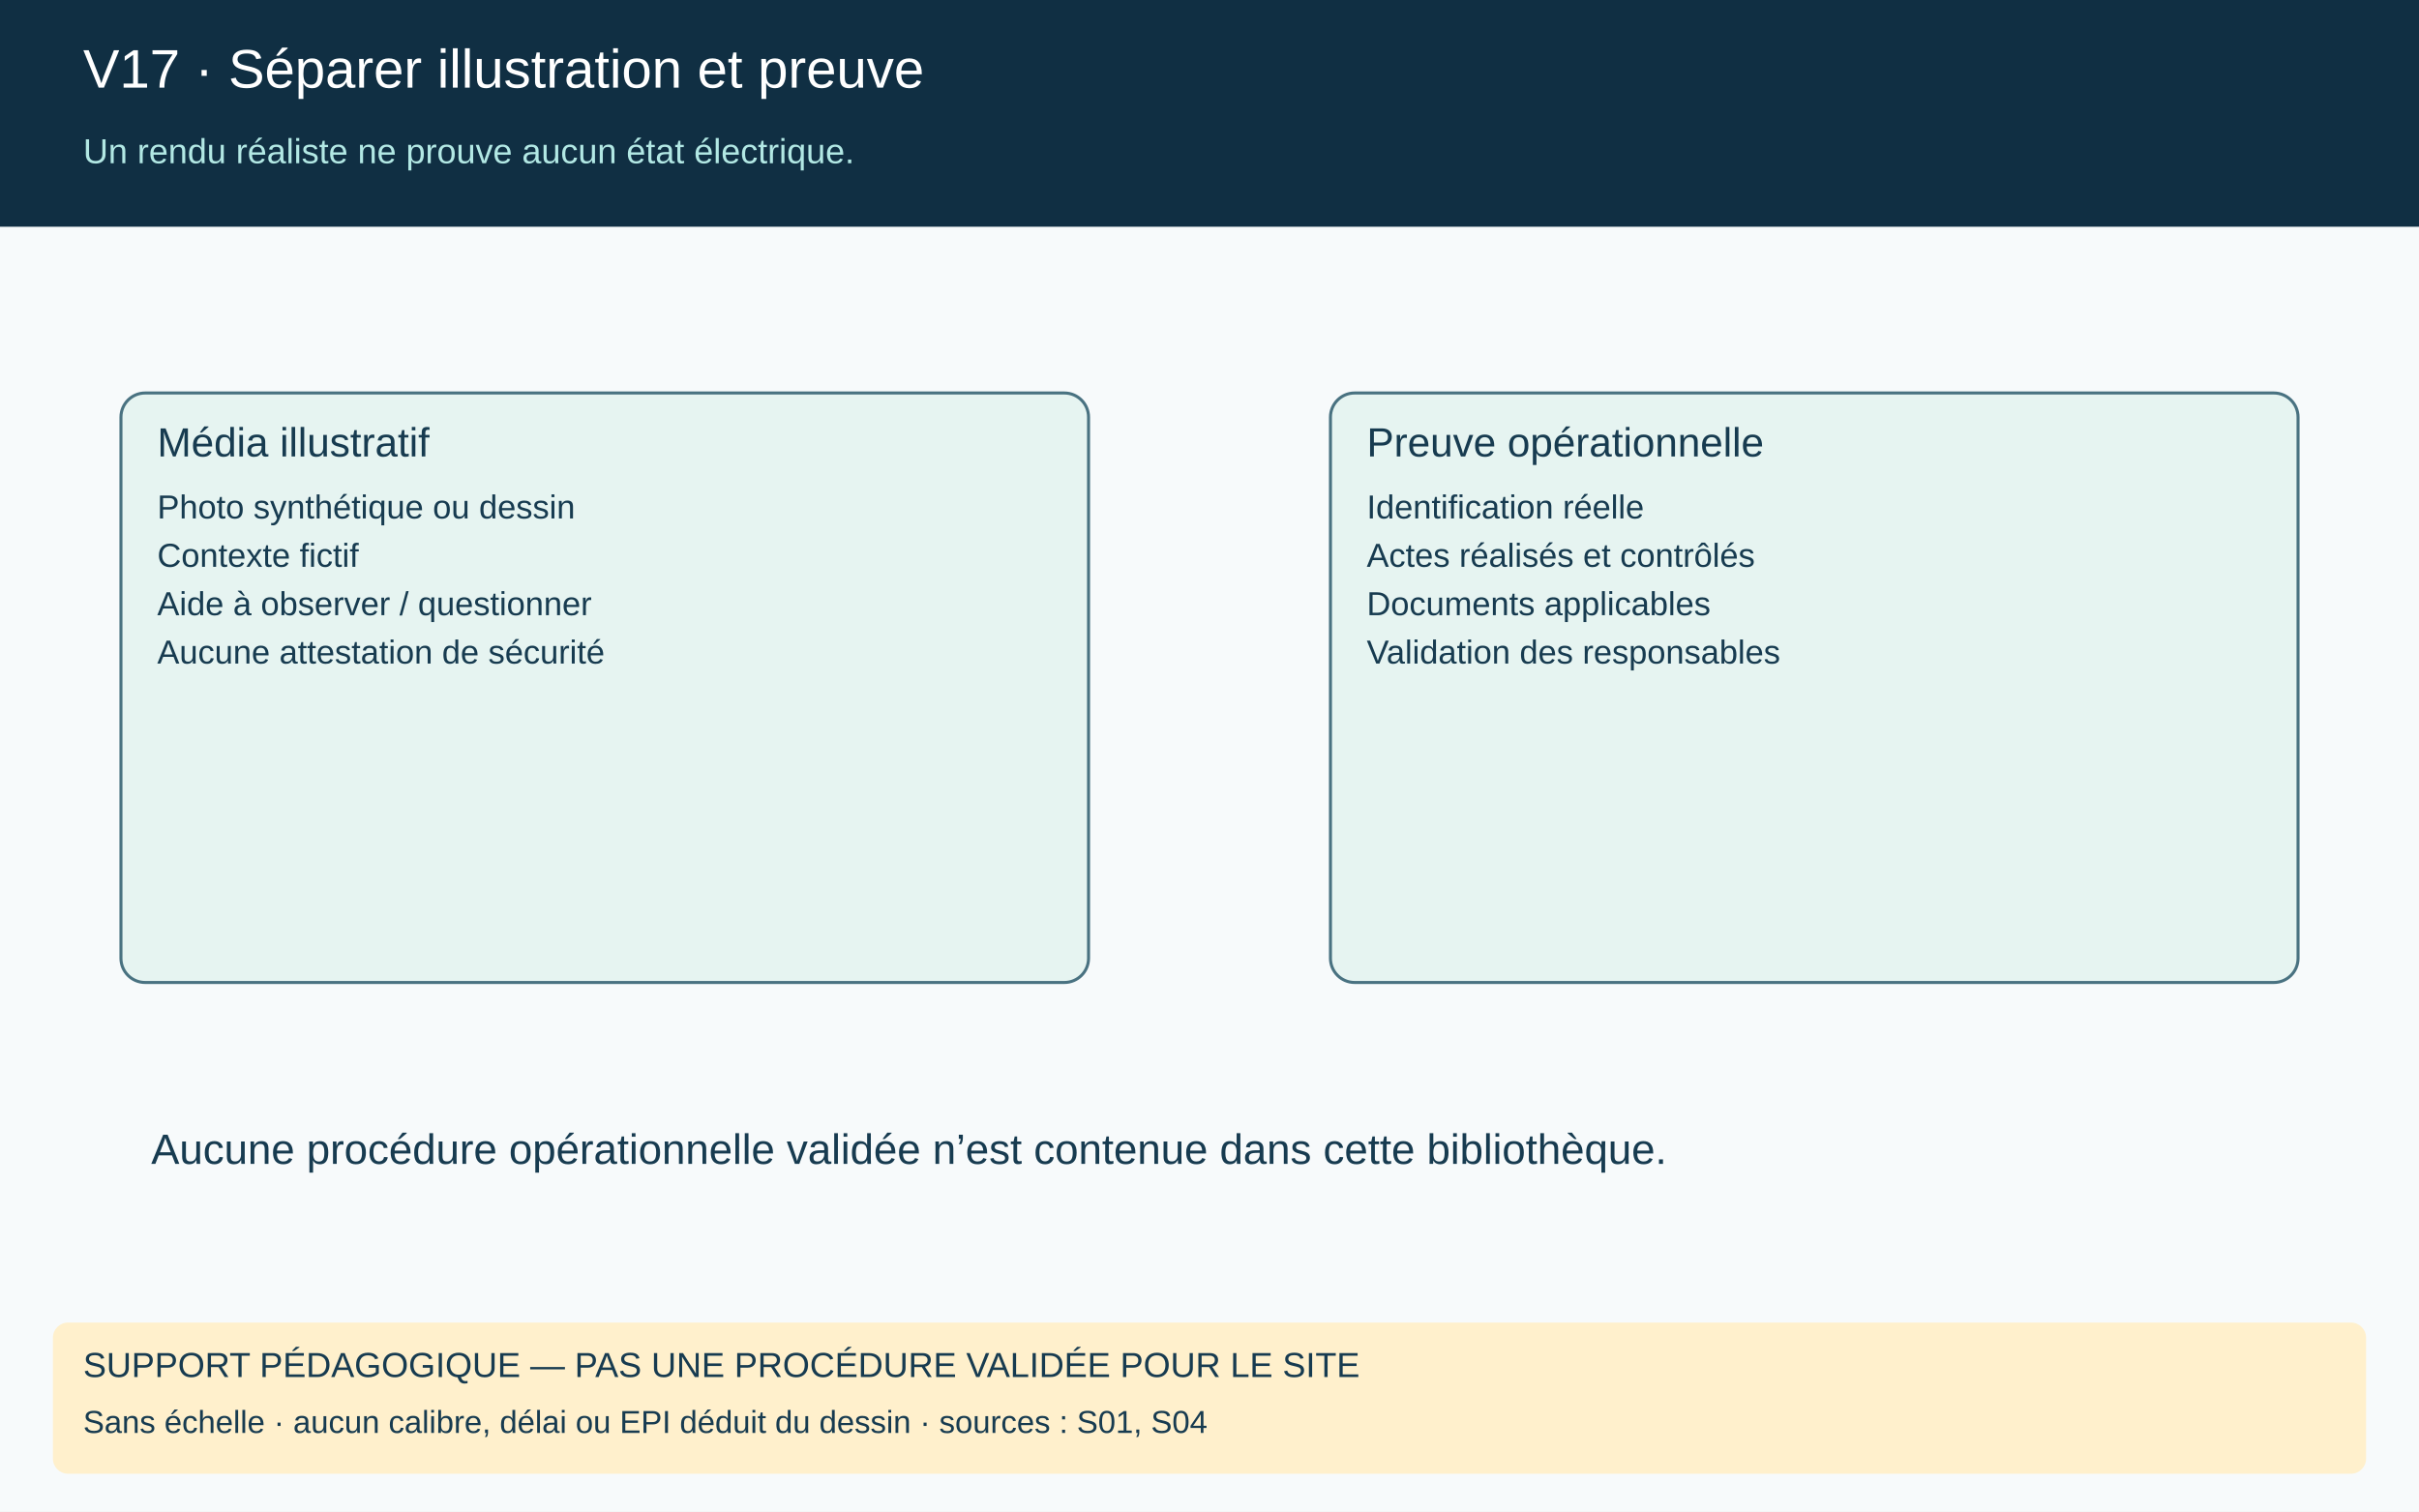
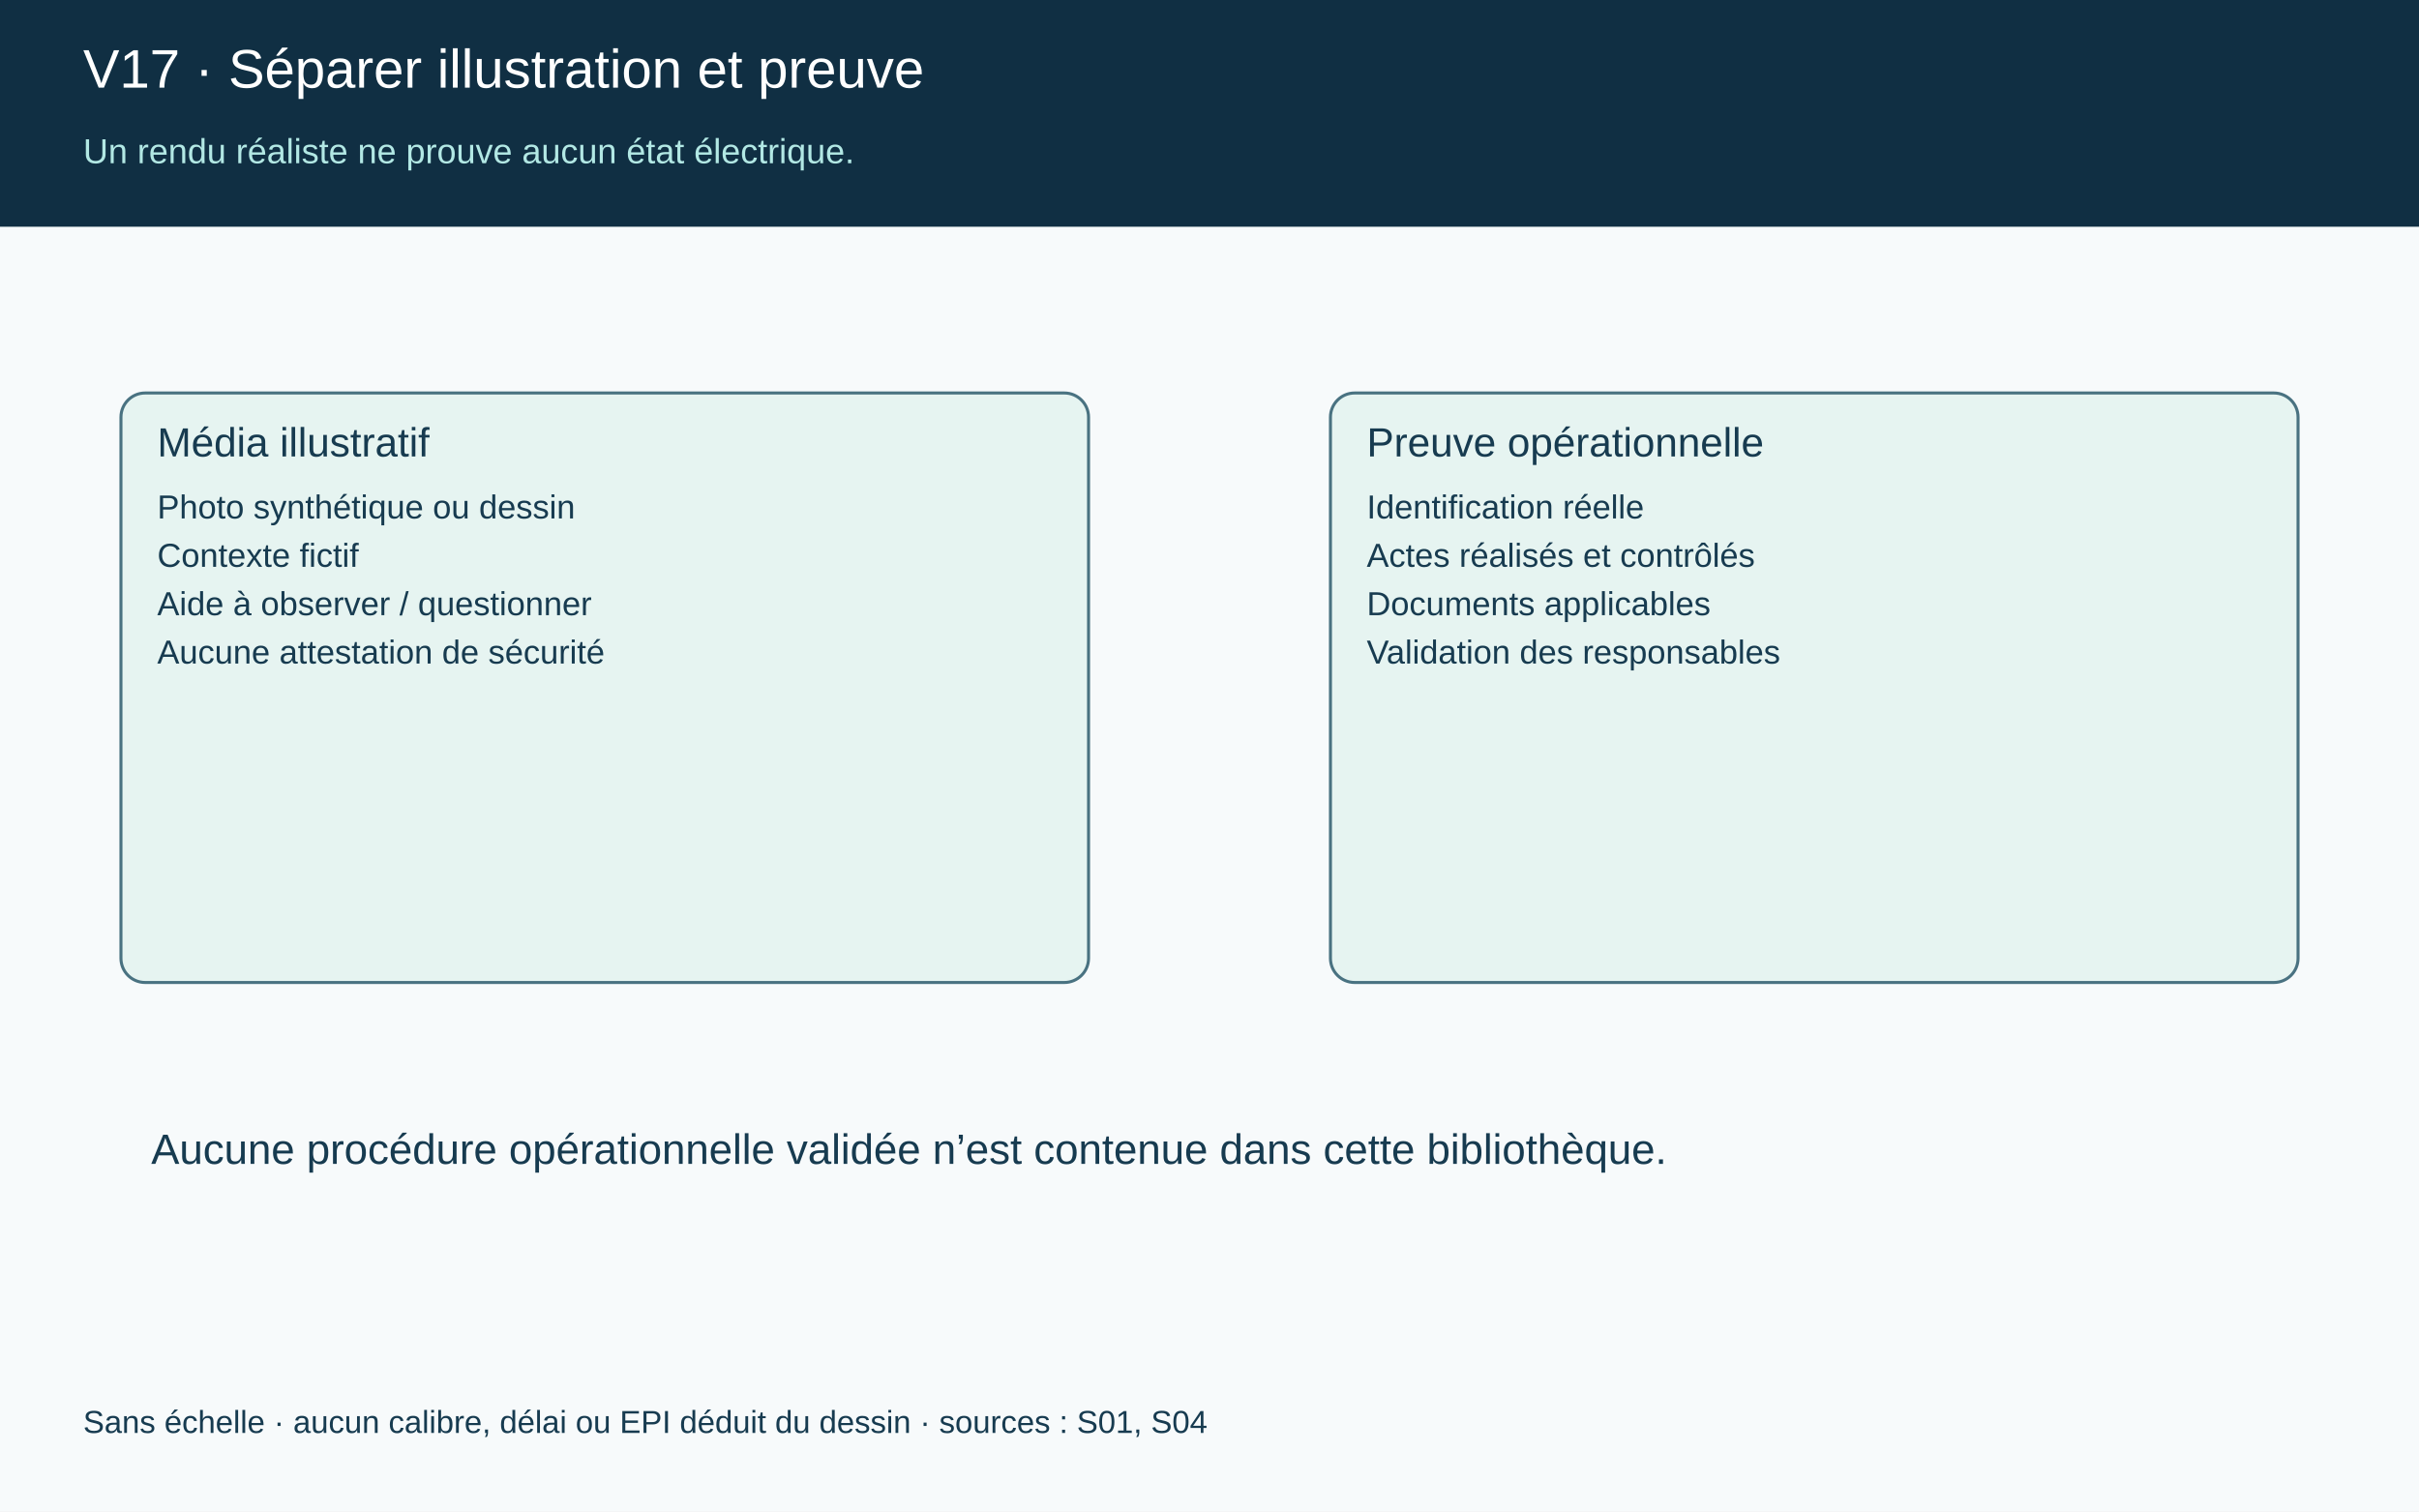
<svg xmlns="http://www.w3.org/2000/svg" width="1600" height="1000" viewBox="0 0 1600 1000" role="img" aria-labelledby="title desc">
  <defs>
    <marker id="a" markerWidth="10" markerHeight="10" refX="8" refY="3" orient="auto" markerUnits="strokeWidth">
      <path d="M0,0 L0,6 L9,3 z" fill="#0b6672" />
    </marker>
  </defs>
  <rect width="1600" height="1000" fill="#f7fafb" />
  <g font-family="Arial, sans-serif">
    <rect width="1600" height="150" fill="#102f43" />
    <text x="55" y="58" font-size="36" fill="#ffffff">V17 · Séparer illustration et preuve</text>
    <text x="55" y="108" font-size="23" fill="#b2e8e4">Un rendu réaliste ne prouve aucun état électrique.</text>
    <rect x="80" y="260" width="640" height="390" rx="16" fill="#e6f4f1" stroke="#497281" stroke-width="2" />
    <text x="104" y="302" font-size="27" fill="#173b50">Média illustratif</text>
    <text x="104" y="343" font-size="22" fill="#173b50">Photo synthétique ou dessin</text>
    <text x="104" y="375" font-size="22" fill="#173b50">Contexte fictif</text>
    <text x="104" y="407" font-size="22" fill="#173b50">Aide à observer / questionner</text>
    <text x="104" y="439" font-size="22" fill="#173b50">Aucune attestation de sécurité</text>
    <rect x="880" y="260" width="640" height="390" rx="16" fill="#e6f4f1" stroke="#497281" stroke-width="2" />
    <text x="904" y="302" font-size="27" fill="#173b50">Preuve opérationnelle</text>
    <text x="904" y="343" font-size="22" fill="#173b50">Identification réelle</text>
    <text x="904" y="375" font-size="22" fill="#173b50">Actes réalisés et contrôlés</text>
    <text x="904" y="407" font-size="22" fill="#173b50">Documents applicables</text>
    <text x="904" y="439" font-size="22" fill="#173b50">Validation des responsables</text>
    <text x="100" y="770" font-size="28" fill="#173b50">Aucune procédure opérationnelle validée n’est contenue dans cette bibliothèque.</text>
-     <rect x="35" y="875" width="1530" height="100" rx="10" fill="#fff0cc" />
-     <text x="55" y="911" font-size="23" fill="#173b50">SUPPORT PÉDAGOGIQUE — PAS UNE PROCÉDURE VALIDÉE POUR LE SITE</text>
    <text x="55" y="948" font-size="21" fill="#173b50">Sans échelle · aucun calibre, délai ou EPI déduit du dessin · sources : S01, S04</text>
  </g>
</svg>
